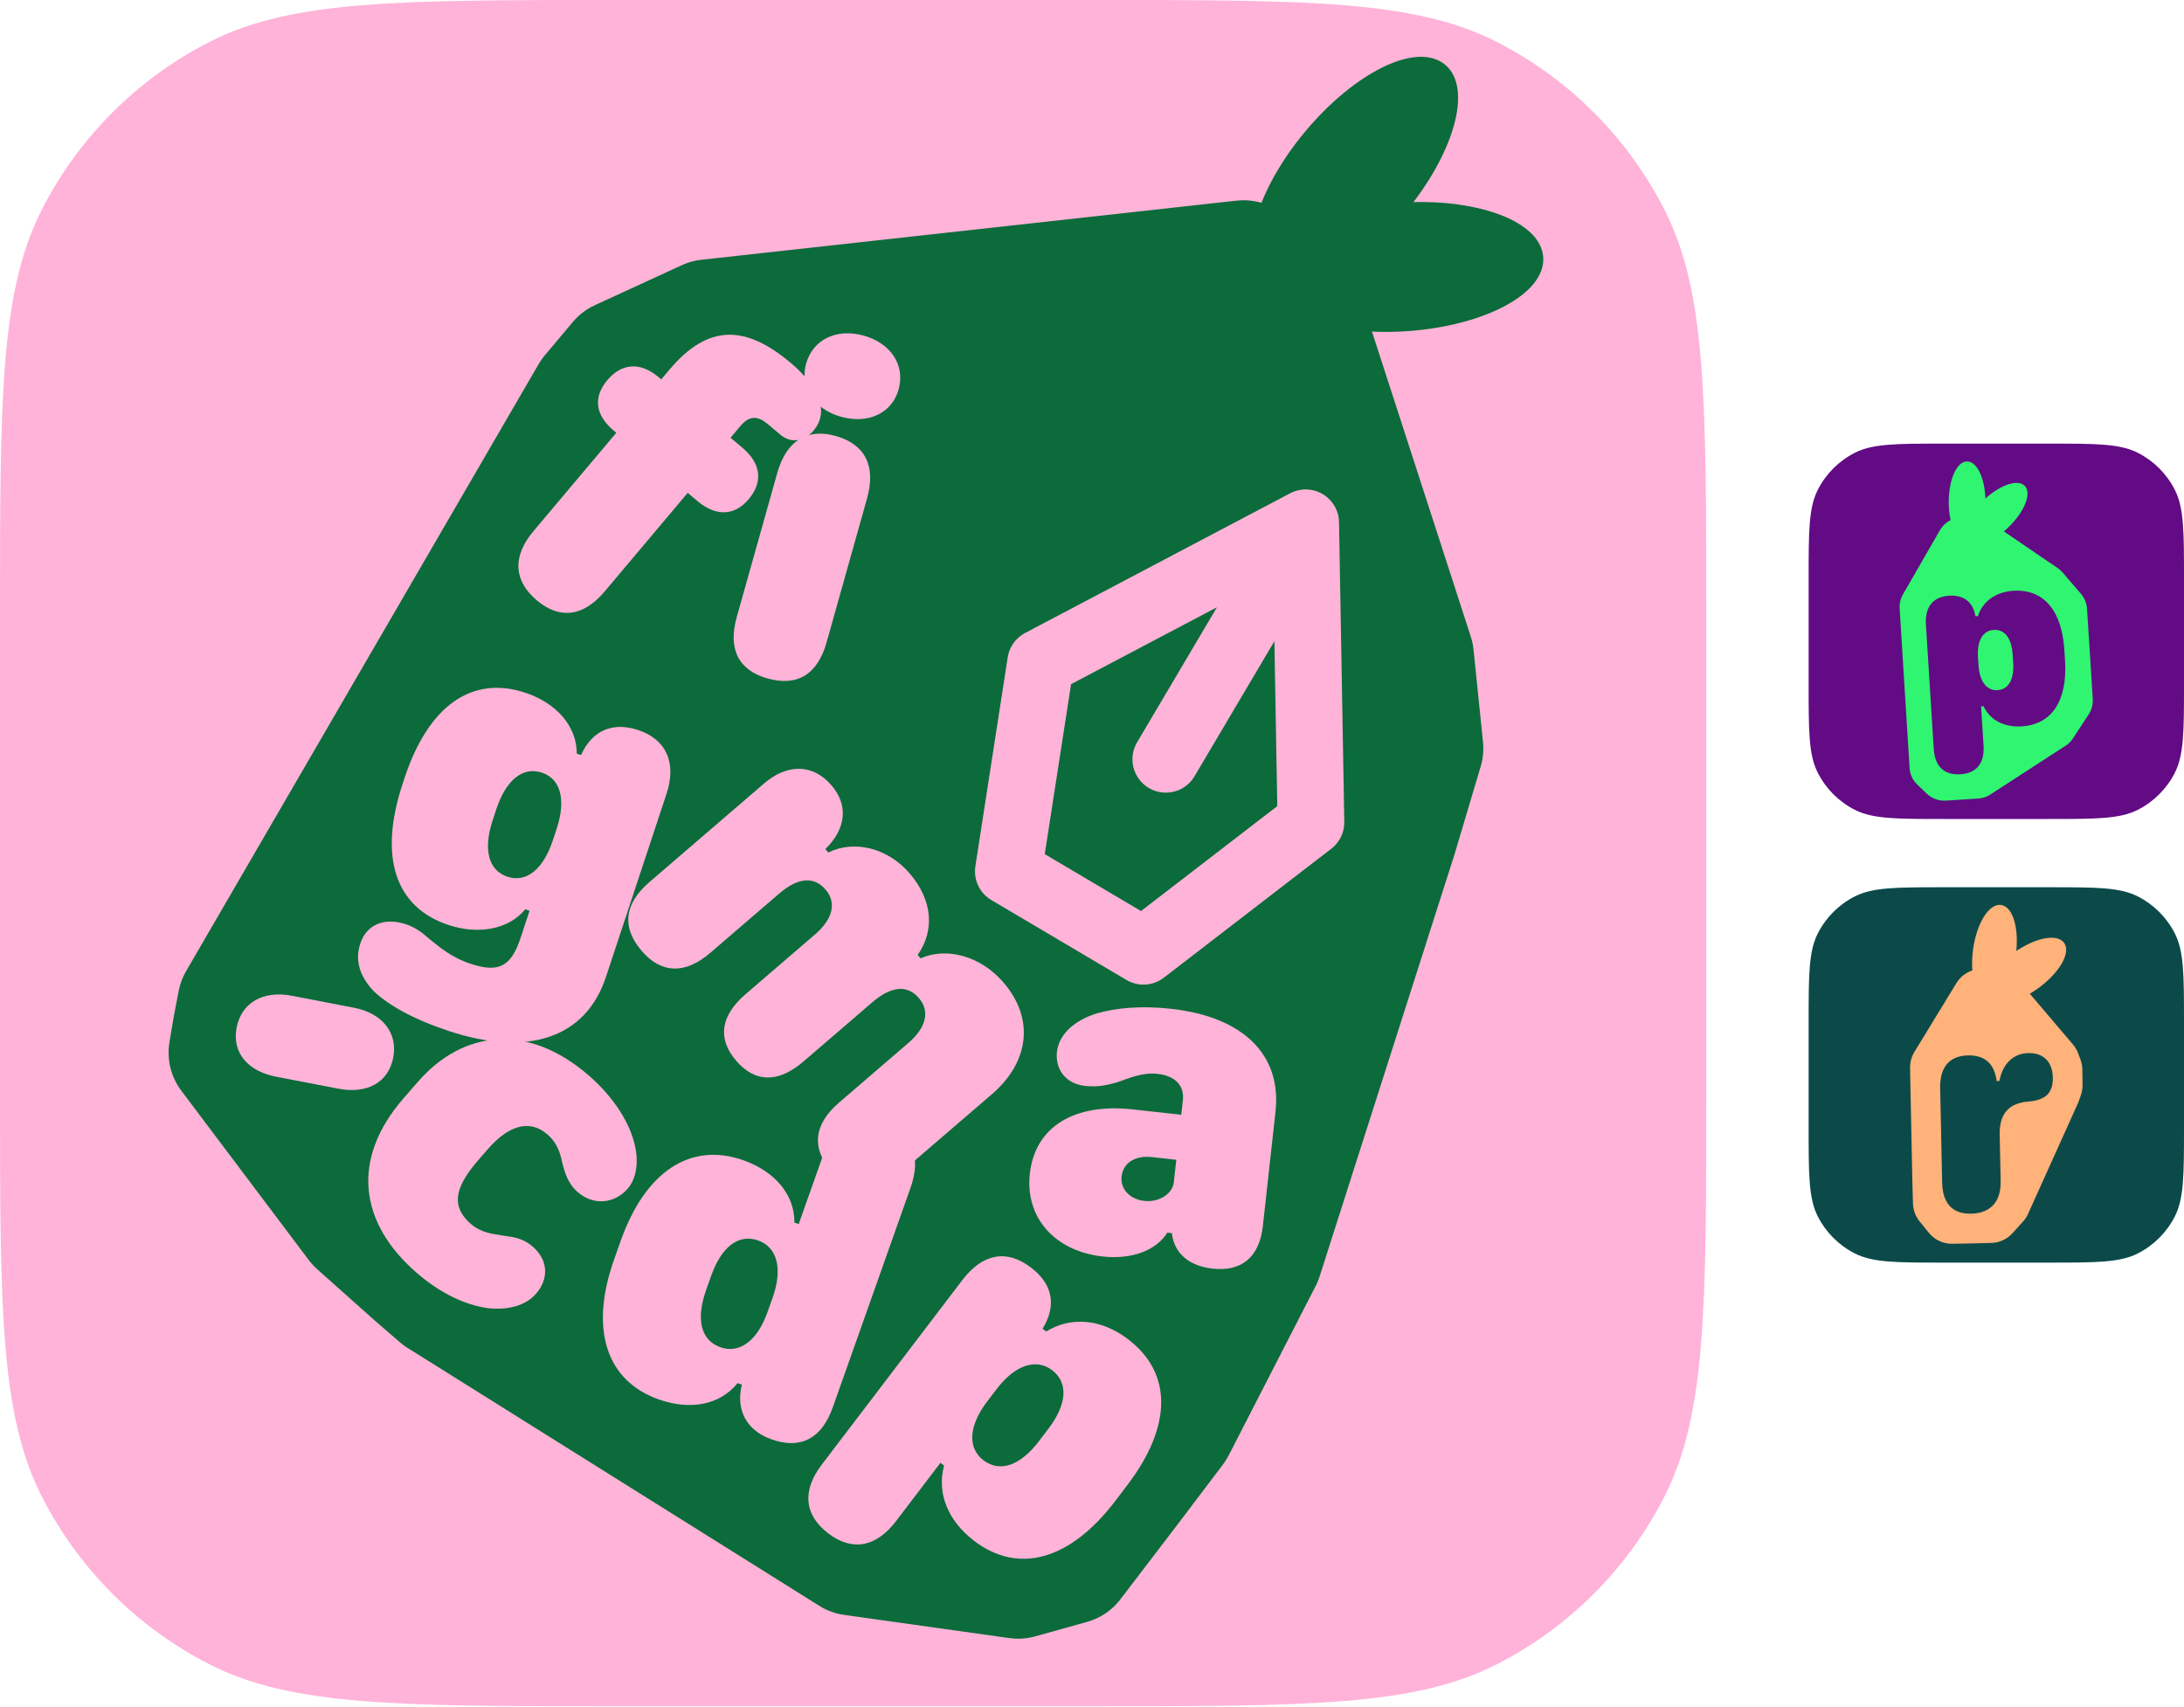
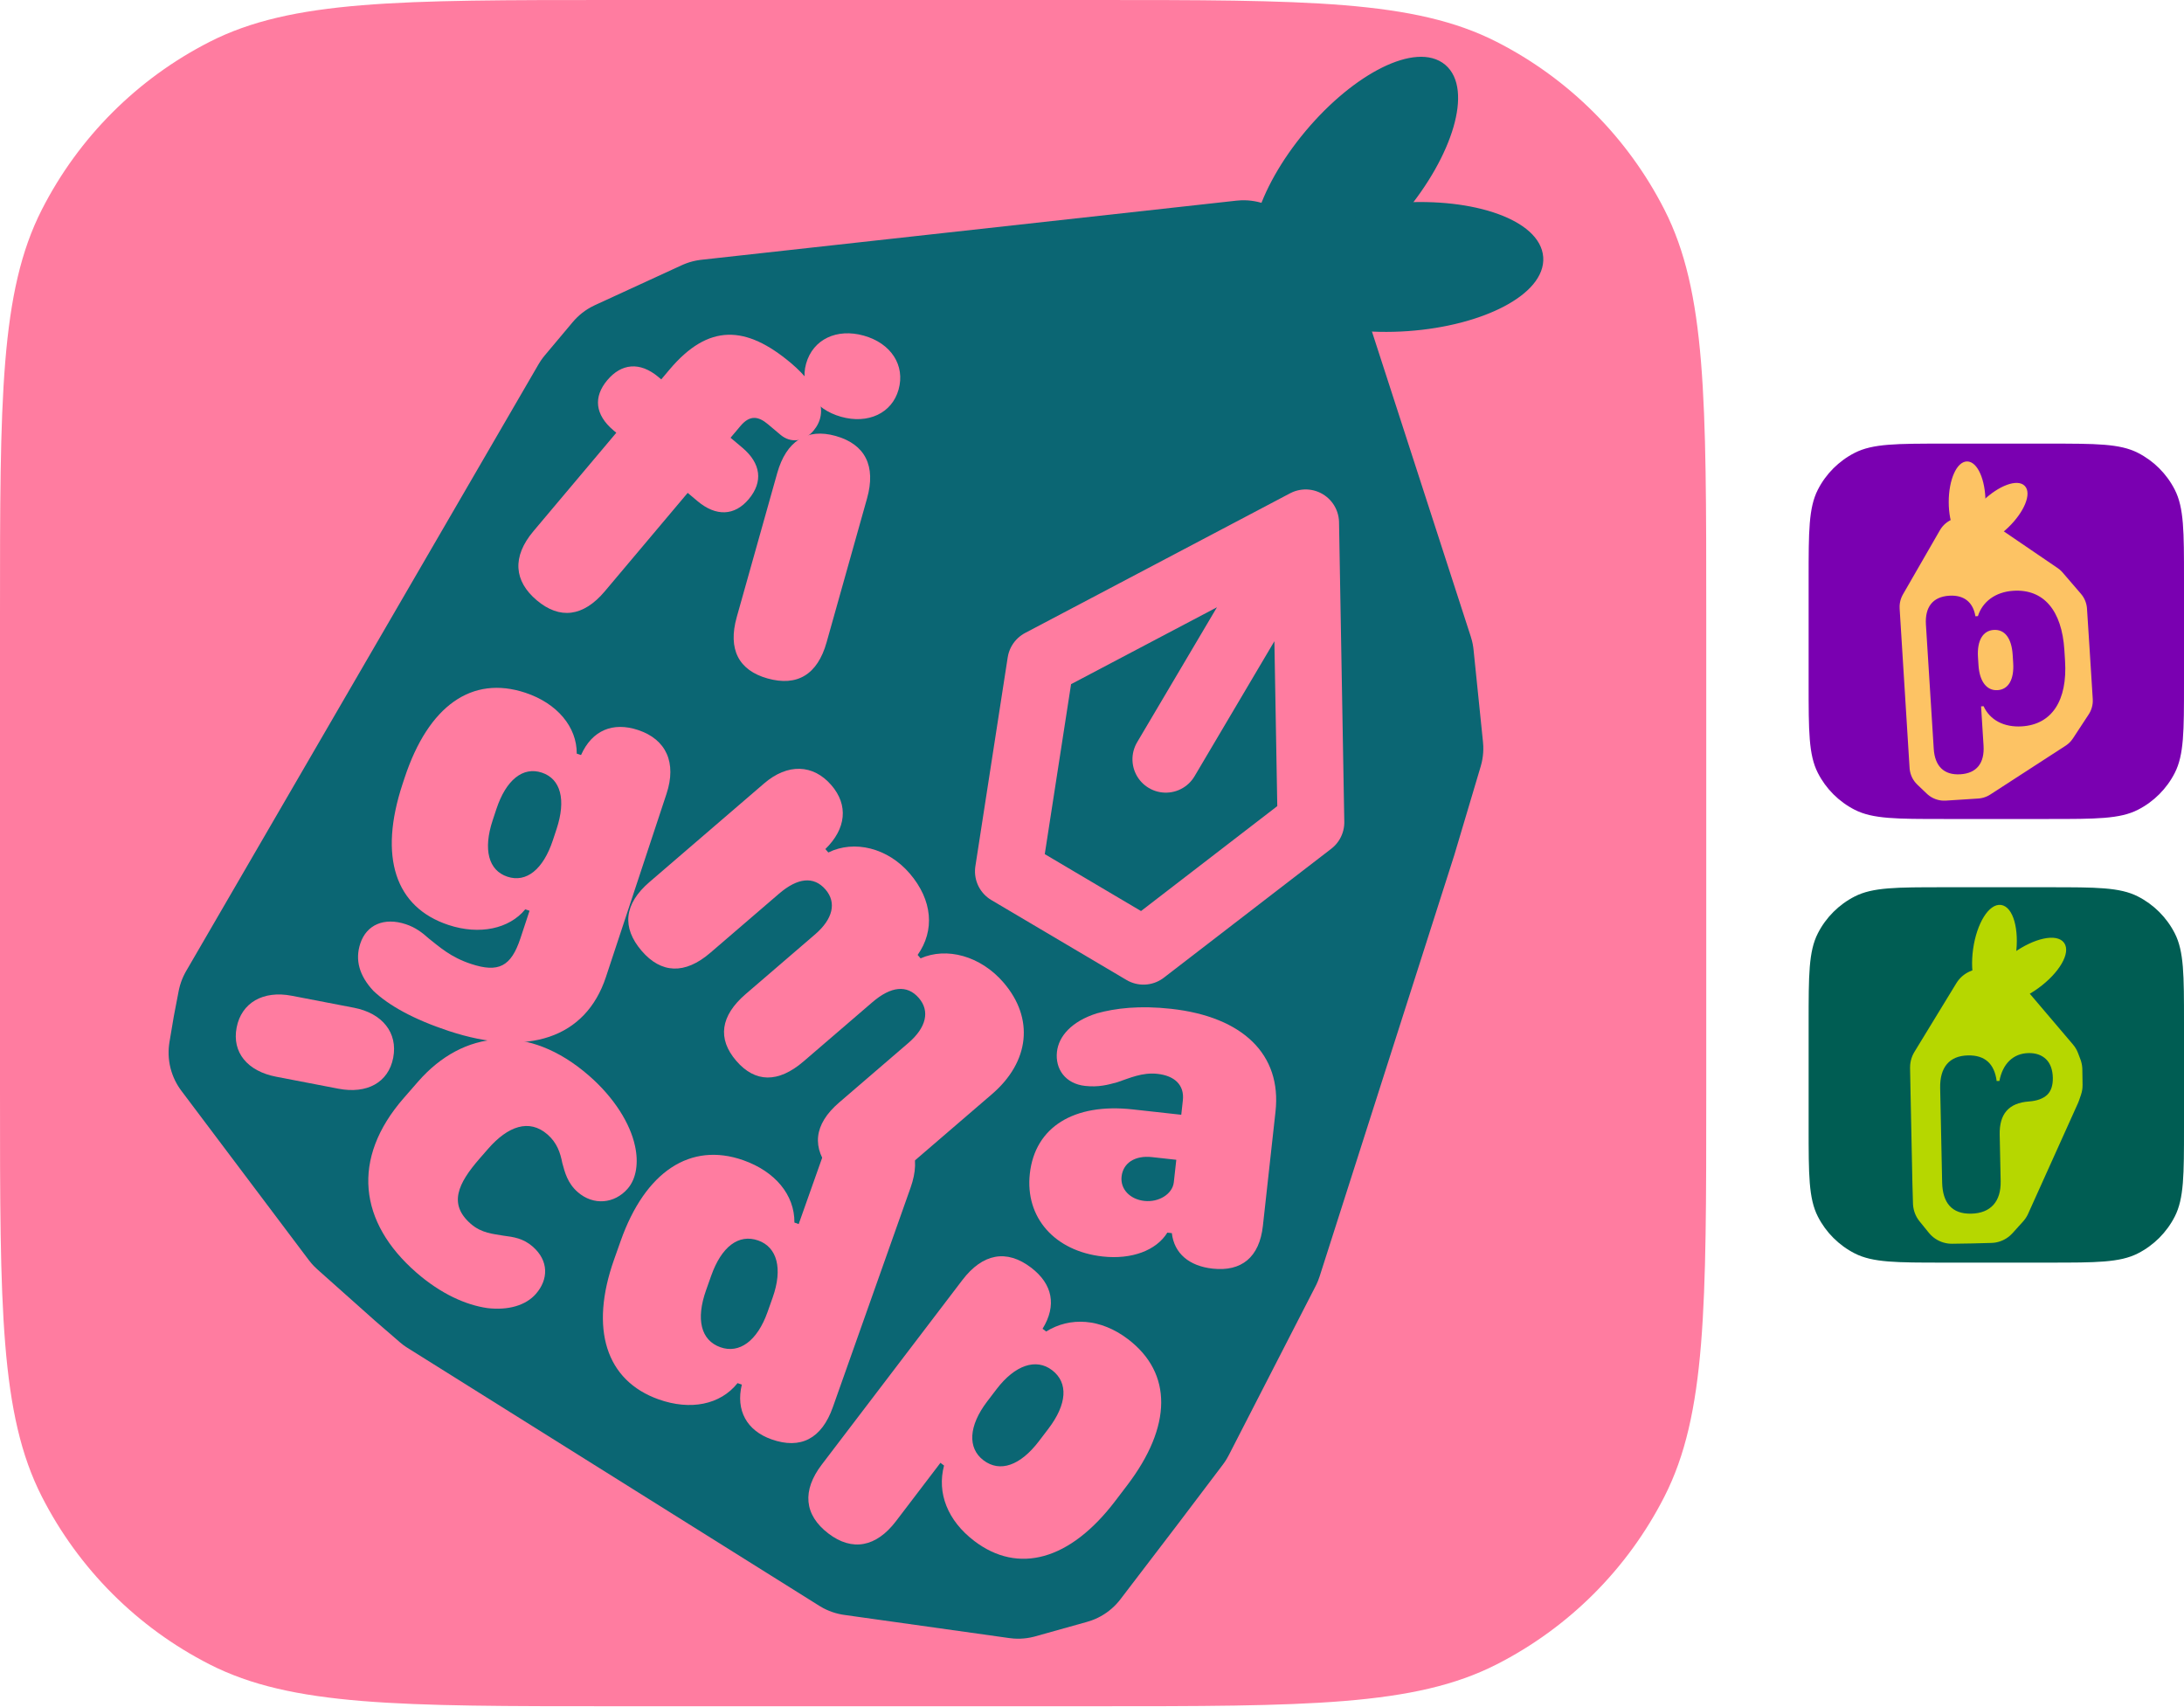
<svg xmlns="http://www.w3.org/2000/svg" viewBox="0 0 256 200" width="256" height="200">
-   <path d="M327.68 0c64.518 0 96.777 0 121.42 12.556a115.2 115.2 0 0 1 50.344 50.344c12.556 24.643 12.556 56.902 12.556 121.42L512 327.68c0 64.518 0 96.777 -12.556 121.42a115.2 115.2 0 0 1 -50.344 50.344c-24.643 12.556 -56.902 12.556 -121.42 12.556L184.32 512c-64.518 0 -96.777 0 -121.42 -12.556a115.2 115.2 0 0 1 -50.344 -50.344c-12.556 -24.643 -12.556 -56.902 -12.556 -121.42L0 184.32c0 -64.518 0 -96.777 12.556 -121.42a115.2 115.2 0 0 1 50.344 -50.344c24.643 -12.556 56.902 -12.556 121.42 -12.556Z" transform="scale(0.390625)" fill="#FFB3D9" />
+   <path d="M327.68 0c64.518 0 96.777 0 121.42 12.556a115.2 115.2 0 0 1 50.344 50.344c12.556 24.643 12.556 56.902 12.556 121.42L512 327.68c0 64.518 0 96.777 -12.556 121.42a115.2 115.2 0 0 1 -50.344 50.344c-24.643 12.556 -56.902 12.556 -121.42 12.556L184.32 512c-64.518 0 -96.777 0 -121.42 -12.556a115.2 115.2 0 0 1 -50.344 -50.344c-12.556 -24.643 -12.556 -56.902 -12.556 -121.42L0 184.32c0 -64.518 0 -96.777 12.556 -121.42a115.2 115.2 0 0 1 50.344 -50.344c24.643 -12.556 56.902 -12.556 121.42 -12.556Z" transform="scale(0.390625)" fill="#ff7ca0" />
  <g transform="translate(-1.4 -15.2) scale(1.062) rotate(28 100 110)">
-     <g opacity="1" fill="#0B6B3A" stroke="#0B6B3A">
+     <g opacity="1" fill="#0b6673" stroke="#0b6673">
      <path d="M43.4 157.1 L46.3 79.7 L47.3 75.0 L53.7 66.6 L102.8 33.1 L108.8 33.1 L139.4 62.7 L145.1 71.2 L147.1 81.1 L155.8 129.1 L156.1 150.1 L154.8 158.2 L153.1 168.5 L148.8 172.6 L131.5 178.9 L78.0 175.1 L74.5 174.3 L66.3 172.3 L45.1 162.4 L44.2 159.7 Z" stroke-width="14" stroke-linejoin="round" />
      <ellipse cx="105.8" cy="18.1" rx="6.6" ry="15.0" transform="rotate(12 105.8 33.1)" />
      <ellipse cx="105.8" cy="18.1" rx="6.6" ry="15.0" transform="rotate(58 105.8 33.1)" />
      <ellipse cx="105.8" cy="33.1" rx="9.0" ry="7.0" />
    </g>
-     <path d="M0 -24 L16 2 L8 22 L-8 22 L-16 2 Z M0 -24 L0 4" transform="translate(121.1 81.1) rotate(2.6) scale(1.083)" fill="none" stroke="#FFB3D9" stroke-width="6.8" stroke-linejoin="round" stroke-linecap="round" />
-     <g fill="#FFB3D9">
+     <path d="M0 -24 L16 2 L8 22 L-8 22 L-16 2 Z M0 -24 L0 4" transform="translate(121.1 81.1) rotate(2.6) scale(1.083)" fill="none" stroke="#ff7ca0" stroke-width="6.8" stroke-linejoin="round" stroke-linecap="round" />
+     <g fill="#ff7ca0">
      <path d="M-8.8 -0.8C-8.8 2 -6.7 3.7 -3.5 3.7H3.5C6.7 3.7 8.8 2 8.8 -0.8C8.8 -3.6 6.7 -5.4 3.5 -5.4H-3.5C-6.7 -5.4 -8.8 -3.6 -8.8 -0.8Z" transform="translate(52.9 157.9) rotate(-17.1)" />
      <path d="M-12.6 0.6C-12.6 9.5 -7.3 14.2 1.1 14.2C4.7 14.2 7.6 13.3 9.6 12C11.5 10.7 12.6 9 12.6 7.3C12.6 5.2 11.3 3.6 8.9 3.6C7.5 3.6 6.6 4.2 5.7 4.8C4.7 5.4 3.7 6.2 2.1 6.2C-1.2 6.2 -1.9 3.8 -1.9 0.1V-1.3C-1.9 -4.6 -0.7 -6.8 2 -6.8C3.4 -6.8 4.4 -6.2 5.3 -5.5C6.2 -4.9 7.2 -4.2 8.7 -4.2C11 -4.2 12.6 -5.9 12.6 -8.1C12.6 -9.6 11.6 -11.1 10.1 -12.2C8.1 -13.7 4.9 -14.7 1.2 -14.7C-7.7 -14.7 -12.6 -9.4 -12.6 -1.8Z" transform="translate(76.6 160.2) rotate(13.1)" />
      <path d="M3.3 9H3.8C4.1 11.9 6 13.6 8.9 13.6C12.3 13.6 14.1 11.7 14.1 8V-17.7C14.1 -21.4 12.3 -23.3 8.9 -23.3C5.6 -23.3 3.8 -21.4 3.8 -17.7V-9.8H3.3C2.3 -12.7 -0.6 -14.4 -4.3 -14.4C-10.5 -14.4 -14.1 -9.6 -14.1 -1.5V0.7C-14.1 8.8 -10.5 13.6 -4.3 13.6C-0.6 13.6 2.3 11.9 3.3 9ZM-3.4 0.5V-1.2C-3.4 -4.6 -2.1 -6.6 0.2 -6.6C2.4 -6.6 3.8 -4.6 3.8 -1.2V0.5C3.8 3.9 2.4 5.9 0.2 5.9C-2.1 5.9 -3.4 3.9 -3.4 0.5Z" transform="translate(106.9 160.0) rotate(-8.5)" />
      <path d="M-3.8 17.1V9H-3.3C-2.1 11.9 0.7 13.6 4.4 13.6C10.5 13.6 14.1 8.9 14.1 0.7V-1.5C14.1 -9.7 10.6 -14.4 4.4 -14.4C0.6 -14.4 -2.2 -12.5 -3.3 -9.6H-3.8C-4.1 -12.6 -5.9 -14.2 -8.9 -14.2C-12.3 -14.2 -14.1 -12.2 -14.1 -8.5V17.1C-14.1 20.7 -12.3 22.7 -8.9 22.7C-5.6 22.7 -3.8 20.7 -3.8 17.1ZM-3.8 0.5V-1.2C-3.8 -4.6 -2.4 -6.6 -0.2 -6.6C2.1 -6.6 3.4 -4.6 3.4 -1.2V0.5C3.4 3.9 2.1 5.9 -0.2 5.9C-2.4 5.9 -3.8 3.9 -3.8 0.5Z" transform="translate(140.6 157.4) rotate(9.3)" />
      <path d="M3.2 8.3H3.7V11.5C3.7 14.8 2.6 15.9 -0.6 15.9C-3 15.9 -4.5 15.2 -5.9 14.7C-6.8 14.3 -7.7 14 -8.8 14C-11.3 14 -12.9 15.4 -12.9 17.6C-12.9 19.5 -11.9 21 -9.9 22.1C-7.8 23.1 -4.7 23.7 -0.6 23.7C8.6 23.7 14 19.7 14 12.6V-8.7C14 -12.3 12.1 -14.4 8.8 -14.4C5.9 -14.4 4 -12.8 3.7 -9.8H3.2C2.3 -12.6 -0.6 -14.4 -4.3 -14.4C-10.5 -14.4 -14 -9.7 -14 -1.3V-0.6C-14 7.9 -10.5 12.6 -4.3 12.6C-0.7 12.6 2.2 10.9 3.2 8.3ZM-3.3 0.1V-1.2C-3.3 -4.6 -2 -6.6 0.2 -6.6C2.4 -6.6 3.7 -4.6 3.7 -1.2V0.1C3.7 3.5 2.4 5.5 0.2 5.5C-2 5.5 -3.3 3.5 -3.3 0.1Z" transform="translate(61.7 125.6) rotate(-9.7)" />
      <path d="M21.2 8V-5.4C21.2 -10.9 17.9 -14.4 12.7 -14.4C8.8 -14.4 5.6 -12.2 4.7 -9.2H4.2C3.4 -12.4 0.7 -14.4 -3.2 -14.4C-6.9 -14.4 -10 -12.2 -10.8 -9.1H-11.3C-11.5 -12.3 -13.3 -14.2 -16.2 -14.2C-19.3 -14.2 -21.2 -12.1 -21.2 -8.7V8C-21.2 11.7 -19.4 13.6 -16 13.6C-12.7 13.6 -10.9 11.7 -10.9 8V-2C-10.9 -4.7 -9.9 -6.2 -7.9 -6.2C-6 -6.2 -4.9 -4.7 -4.9 -2.1V8C-4.9 11.7 -3.2 13.6 0 13.6C3.2 13.6 4.9 11.7 4.9 8V-2C4.9 -4.7 5.9 -6.2 7.9 -6.2C9.8 -6.2 10.9 -4.7 10.9 -2.1V8C10.9 11.7 12.7 13.6 16.1 13.6C19.4 13.6 21.2 11.7 21.2 8Z" transform="translate(99.6 124.4) rotate(21.3)" />
      <path d="M2.7 10.2H3.2C3.7 12.4 5.5 13.6 8.1 13.6C11.3 13.6 13.1 11.8 13.1 8.3V-4.4C13.1 -10.7 8.4 -14.4 0.4 -14.4C-3.1 -14.4 -5.7 -13.8 -7.7 -13C-10.4 -11.8 -11.6 -10 -11.6 -8.3C-11.6 -6.4 -10.3 -4.9 -8.1 -4.9C-6.6 -4.9 -5.6 -5.3 -4.6 -5.7C-3.3 -6.3 -2 -7.1 -0.3 -7.1C1.6 -7.1 2.8 -6.2 2.8 -4.5V-2.9H-2.6C-9.1 -2.9 -13.1 0.2 -13.1 5.4C-13.1 10.3 -9.4 13.6 -4.1 13.6C-0.9 13.6 1.7 12.3 2.7 10.2ZM-3 4.6C-3 3.1 -1.8 2.1 0.1 2.1H2.8V4.6C2.8 5.9 1.4 7 -0.2 7C-1.8 7 -3 6 -3 4.6Z" transform="translate(139.3 123.0) rotate(-21.7)" />
      <path d="M4.3 8V-6.2H5.7C8.4 -6.2 9.9 -7.6 9.9 -10C9.9 -12.5 8.4 -13.9 5.7 -13.9H4V-15.6C4 -17.2 4.8 -17.7 6.2 -17.7C6.8 -17.7 7.4 -17.7 8 -17.7C9.5 -17.7 10.5 -18.8 10.5 -20.4C10.5 -21.7 9.9 -22.8 8.6 -23.5C7.5 -24.1 5.9 -24.5 3.8 -24.5C-2.7 -24.5 -6 -22 -6 -15.3V-13.9H-6.4C-9.1 -13.9 -10.5 -12.4 -10.5 -10C-10.5 -7.6 -9.1 -6.2 -6.4 -6.2H-6V8C-6 11.7 -4.1 13.6 -0.8 13.6C2.5 13.6 4.3 11.7 4.3 8Z" transform="translate(55.0 89.4) rotate(12.1)" />
      <path d="M-5.3 -21C-5.3 -18.3 -3.1 -16.4 0 -16.4C3.1 -16.4 5.3 -18.3 5.3 -21C5.3 -23.8 3.1 -25.7 0 -25.7C-3.1 -25.7 -5.3 -23.8 -5.3 -21ZM5.2 8V-8.5C5.2 -12.2 3.4 -14.2 0 -14.2C-3.3 -14.2 -5.1 -12.2 -5.1 -8.5V8C-5.1 11.7 -3.3 13.6 0 13.6C3.4 13.6 5.2 11.7 5.2 8Z" transform="translate(75.0 84.9) rotate(-12.3)" />
    </g>
  </g>
  <svg x="212" y="52.0" width="44" height="44" viewBox="0 0 200 200">
-     <path d="M327.68 0c64.518 0 96.777 0 121.42 12.556a115.2 115.2 0 0 1 50.344 50.344c12.556 24.643 12.556 56.902 12.556 121.42L512 327.68c0 64.518 0 96.777 -12.556 121.42a115.2 115.2 0 0 1 -50.344 50.344c-24.643 12.556 -56.902 12.556 -121.42 12.556L184.32 512c-64.518 0 -96.777 0 -121.42 -12.556a115.2 115.2 0 0 1 -50.344 -50.344c-12.556 -24.643 -12.556 -56.902 -12.556 -121.42L0 184.32c0 -64.518 0 -96.777 12.556 -121.42a115.2 115.2 0 0 1 50.344 -50.344c24.643 -12.556 56.902 -12.556 121.42 -12.556Z" transform="scale(0.390625)" fill="#620B85" />
+     <path d="M327.68 0c64.518 0 96.777 0 121.42 12.556a115.2 115.2 0 0 1 50.344 50.344c12.556 24.643 12.556 56.902 12.556 121.42L512 327.68c0 64.518 0 96.777 -12.556 121.42a115.2 115.2 0 0 1 -50.344 50.344c-24.643 12.556 -56.902 12.556 -121.42 12.556L184.32 512c-64.518 0 -96.777 0 -121.42 -12.556a115.2 115.2 0 0 1 -50.344 -50.344c-12.556 -24.643 -12.556 -56.902 -12.556 -121.42L0 184.32c0 -64.518 0 -96.777 12.556 -121.42a115.2 115.2 0 0 1 50.344 -50.344c24.643 -12.556 56.902 -12.556 121.42 -12.556Z" transform="scale(0.390625)" fill="#7a00b1" />
    <g transform="translate(2.2 1.2) scale(0.960) rotate(-12 100 110)">
-       <g opacity="1" fill="#30F570" stroke="#30F570">
+       <g opacity="1" fill="#fdc364" stroke="#fdc364">
        <path d="M54.3 169.7 L67.3 82.0 L94.8 51.4 L100.8 51.4 L133.8 85.9 L141.3 99.6 L138.1 121.5 L134.0 149.3 L122.7 160.5 L76.2 178.3 L67.3 177.0 L58.4 175.7 Z" stroke-width="28" stroke-linejoin="round" />
        <ellipse cx="97.8" cy="29.4" rx="9.7" ry="22.0" transform="rotate(12 97.8 51.4)" />
        <ellipse cx="97.8" cy="29.4" rx="9.7" ry="22.0" transform="rotate(58 97.8 51.4)" />
        <ellipse cx="97.8" cy="51.4" rx="16.0" ry="14.0" />
      </g>
-       <path d="M-10.2 46V24.2H-8.8C-5.8 32.1 1.8 36.7 11.7 36.7C28.4 36.7 37.9 24 37.9 1.9V-4.1C37.9 -26.2 28.5 -38.7 11.7 -38.7C1.7 -38.7 -5.8 -33.7 -8.8 -25.9H-10.2C-11 -33.9 -15.9 -38.2 -24 -38.2C-33.1 -38.2 -37.9 -32.8 -37.9 -23V46C-37.9 55.8 -33.1 61.1 -24 61.1C-15 61.1 -10.2 55.8 -10.2 46ZM-10.2 1.3V-3.2C-10.2 -12.5 -6.5 -17.7 -0.5 -17.7C5.6 -17.7 9.1 -12.5 9.1 -3.2V1.3C9.1 10.4 5.6 15.8 -0.5 15.8C-6.5 15.8 -10.2 10.4 -10.2 1.3Z" transform="translate(100 120) rotate(8.4)" fill="#620B85" />
+       <path d="M-10.2 46V24.2H-8.8C-5.8 32.1 1.8 36.7 11.7 36.7C28.4 36.7 37.9 24 37.9 1.9V-4.1C37.9 -26.2 28.5 -38.7 11.7 -38.7C1.7 -38.7 -5.8 -33.7 -8.8 -25.9H-10.2C-11 -33.9 -15.9 -38.2 -24 -38.2C-33.1 -38.2 -37.9 -32.8 -37.9 -23V46C-37.9 55.8 -33.1 61.1 -24 61.1C-15 61.1 -10.2 55.8 -10.2 46ZM-10.2 1.3V-3.2C-10.2 -12.5 -6.5 -17.7 -0.5 -17.7C5.6 -17.7 9.1 -12.5 9.1 -3.2V1.3C9.1 10.4 5.6 15.8 -0.5 15.8C-6.5 15.8 -10.2 10.4 -10.2 1.3Z" transform="translate(100 120) rotate(8.4)" fill="#7a00b1" />
    </g>
  </svg>
  <svg x="212" y="104.0" width="44" height="44" viewBox="0 0 200 200">
-     <path d="M327.68 0c64.518 0 96.777 0 121.42 12.556a115.2 115.2 0 0 1 50.344 50.344c12.556 24.643 12.556 56.902 12.556 121.42L512 327.68c0 64.518 0 96.777 -12.556 121.42a115.2 115.2 0 0 1 -50.344 50.344c-24.643 12.556 -56.902 12.556 -121.42 12.556L184.32 512c-64.518 0 -96.777 0 -121.42 -12.556a115.2 115.2 0 0 1 -50.344 -50.344c-12.556 -24.643 -12.556 -56.902 -12.556 -121.42L0 184.32c0 -64.518 0 -96.777 12.556 -121.42a115.2 115.2 0 0 1 50.344 -50.344c24.643 -12.556 56.902 -12.556 121.42 -12.556Z" transform="scale(0.390625)" fill="#0C4A4A" />
+     <path d="M327.68 0c64.518 0 96.777 0 121.42 12.556a115.2 115.2 0 0 1 50.344 50.344c12.556 24.643 12.556 56.902 12.556 121.42L512 327.68c0 64.518 0 96.777 -12.556 121.42a115.2 115.2 0 0 1 -50.344 50.344c-24.643 12.556 -56.902 12.556 -121.42 12.556L184.32 512c-64.518 0 -96.777 0 -121.42 -12.556a115.2 115.2 0 0 1 -50.344 -50.344c-12.556 -24.643 -12.556 -56.902 -12.556 -121.42L0 184.32c0 -64.518 0 -96.777 12.556 -121.42a115.2 115.2 0 0 1 50.344 -50.344c24.643 -12.556 56.902 -12.556 121.42 -12.556Z" transform="scale(0.390625)" fill="#005d53" />
    <g transform="translate(-12.7 -2.8) scale(1.126) rotate(-4 100 110)">
-       <g opacity="1" fill="#FFB27A" stroke="#FFB27A">
+       <g opacity="1" fill="#b6d700" stroke="#b6d700">
        <path d="M71.8 149.9 L72.2 140.2 L74.4 95.7 L74.9 85.9 L97.0 54.8 L103.0 54.8 L127.3 87.8 L128.2 90.8 L128.0 94.5 L127.8 98.1 L126.7 100.7 L99.5 151.3 L94.1 156.5 L85.0 156.1 L75.8 155.6 Z" stroke-width="28" stroke-linejoin="round" />
        <ellipse cx="100.0" cy="32.8" rx="9.7" ry="22.0" transform="rotate(12 100.0 54.8)" />
        <ellipse cx="100.0" cy="32.8" rx="9.7" ry="22.0" transform="rotate(58 100.0 54.8)" />
        <ellipse cx="100.0" cy="54.8" rx="16.0" ry="14.0" />
      </g>
-       <path d="M1 21.6V-0.4C1 -10.1 5.5 -15.3 15.1 -15.8C19 -16 21.9 -17 23.9 -18.8C25.8 -20.6 26.7 -23.3 26.7 -26.8C26.7 -30.5 25.7 -33.5 23.8 -35.5C21.8 -37.6 19 -38.7 15.4 -38.7C8.2 -38.7 3.1 -33.9 1.4 -25.8H0.1C-0.8 -34 -5.2 -38.2 -13.2 -38.2C-22.1 -38.2 -26.7 -32.8 -26.7 -23V21.6C-26.7 31.3 -22.4 36.7 -13.3 36.7C-4.1 36.7 1 31.3 1 21.6Z" transform="translate(100 120) rotate(2.8)" fill="#0C4A4A" />
+       <path d="M1 21.6V-0.4C1 -10.1 5.5 -15.3 15.1 -15.8C19 -16 21.9 -17 23.9 -18.8C25.8 -20.6 26.7 -23.3 26.7 -26.8C26.7 -30.5 25.7 -33.5 23.8 -35.5C21.8 -37.6 19 -38.7 15.4 -38.7C8.2 -38.7 3.1 -33.9 1.4 -25.8H0.1C-0.8 -34 -5.2 -38.2 -13.2 -38.2C-22.1 -38.2 -26.7 -32.8 -26.7 -23V21.6C-26.7 31.3 -22.4 36.7 -13.3 36.7C-4.1 36.7 1 31.3 1 21.6Z" transform="translate(100 120) rotate(2.8)" fill="#005d53" />
    </g>
  </svg>
</svg>
